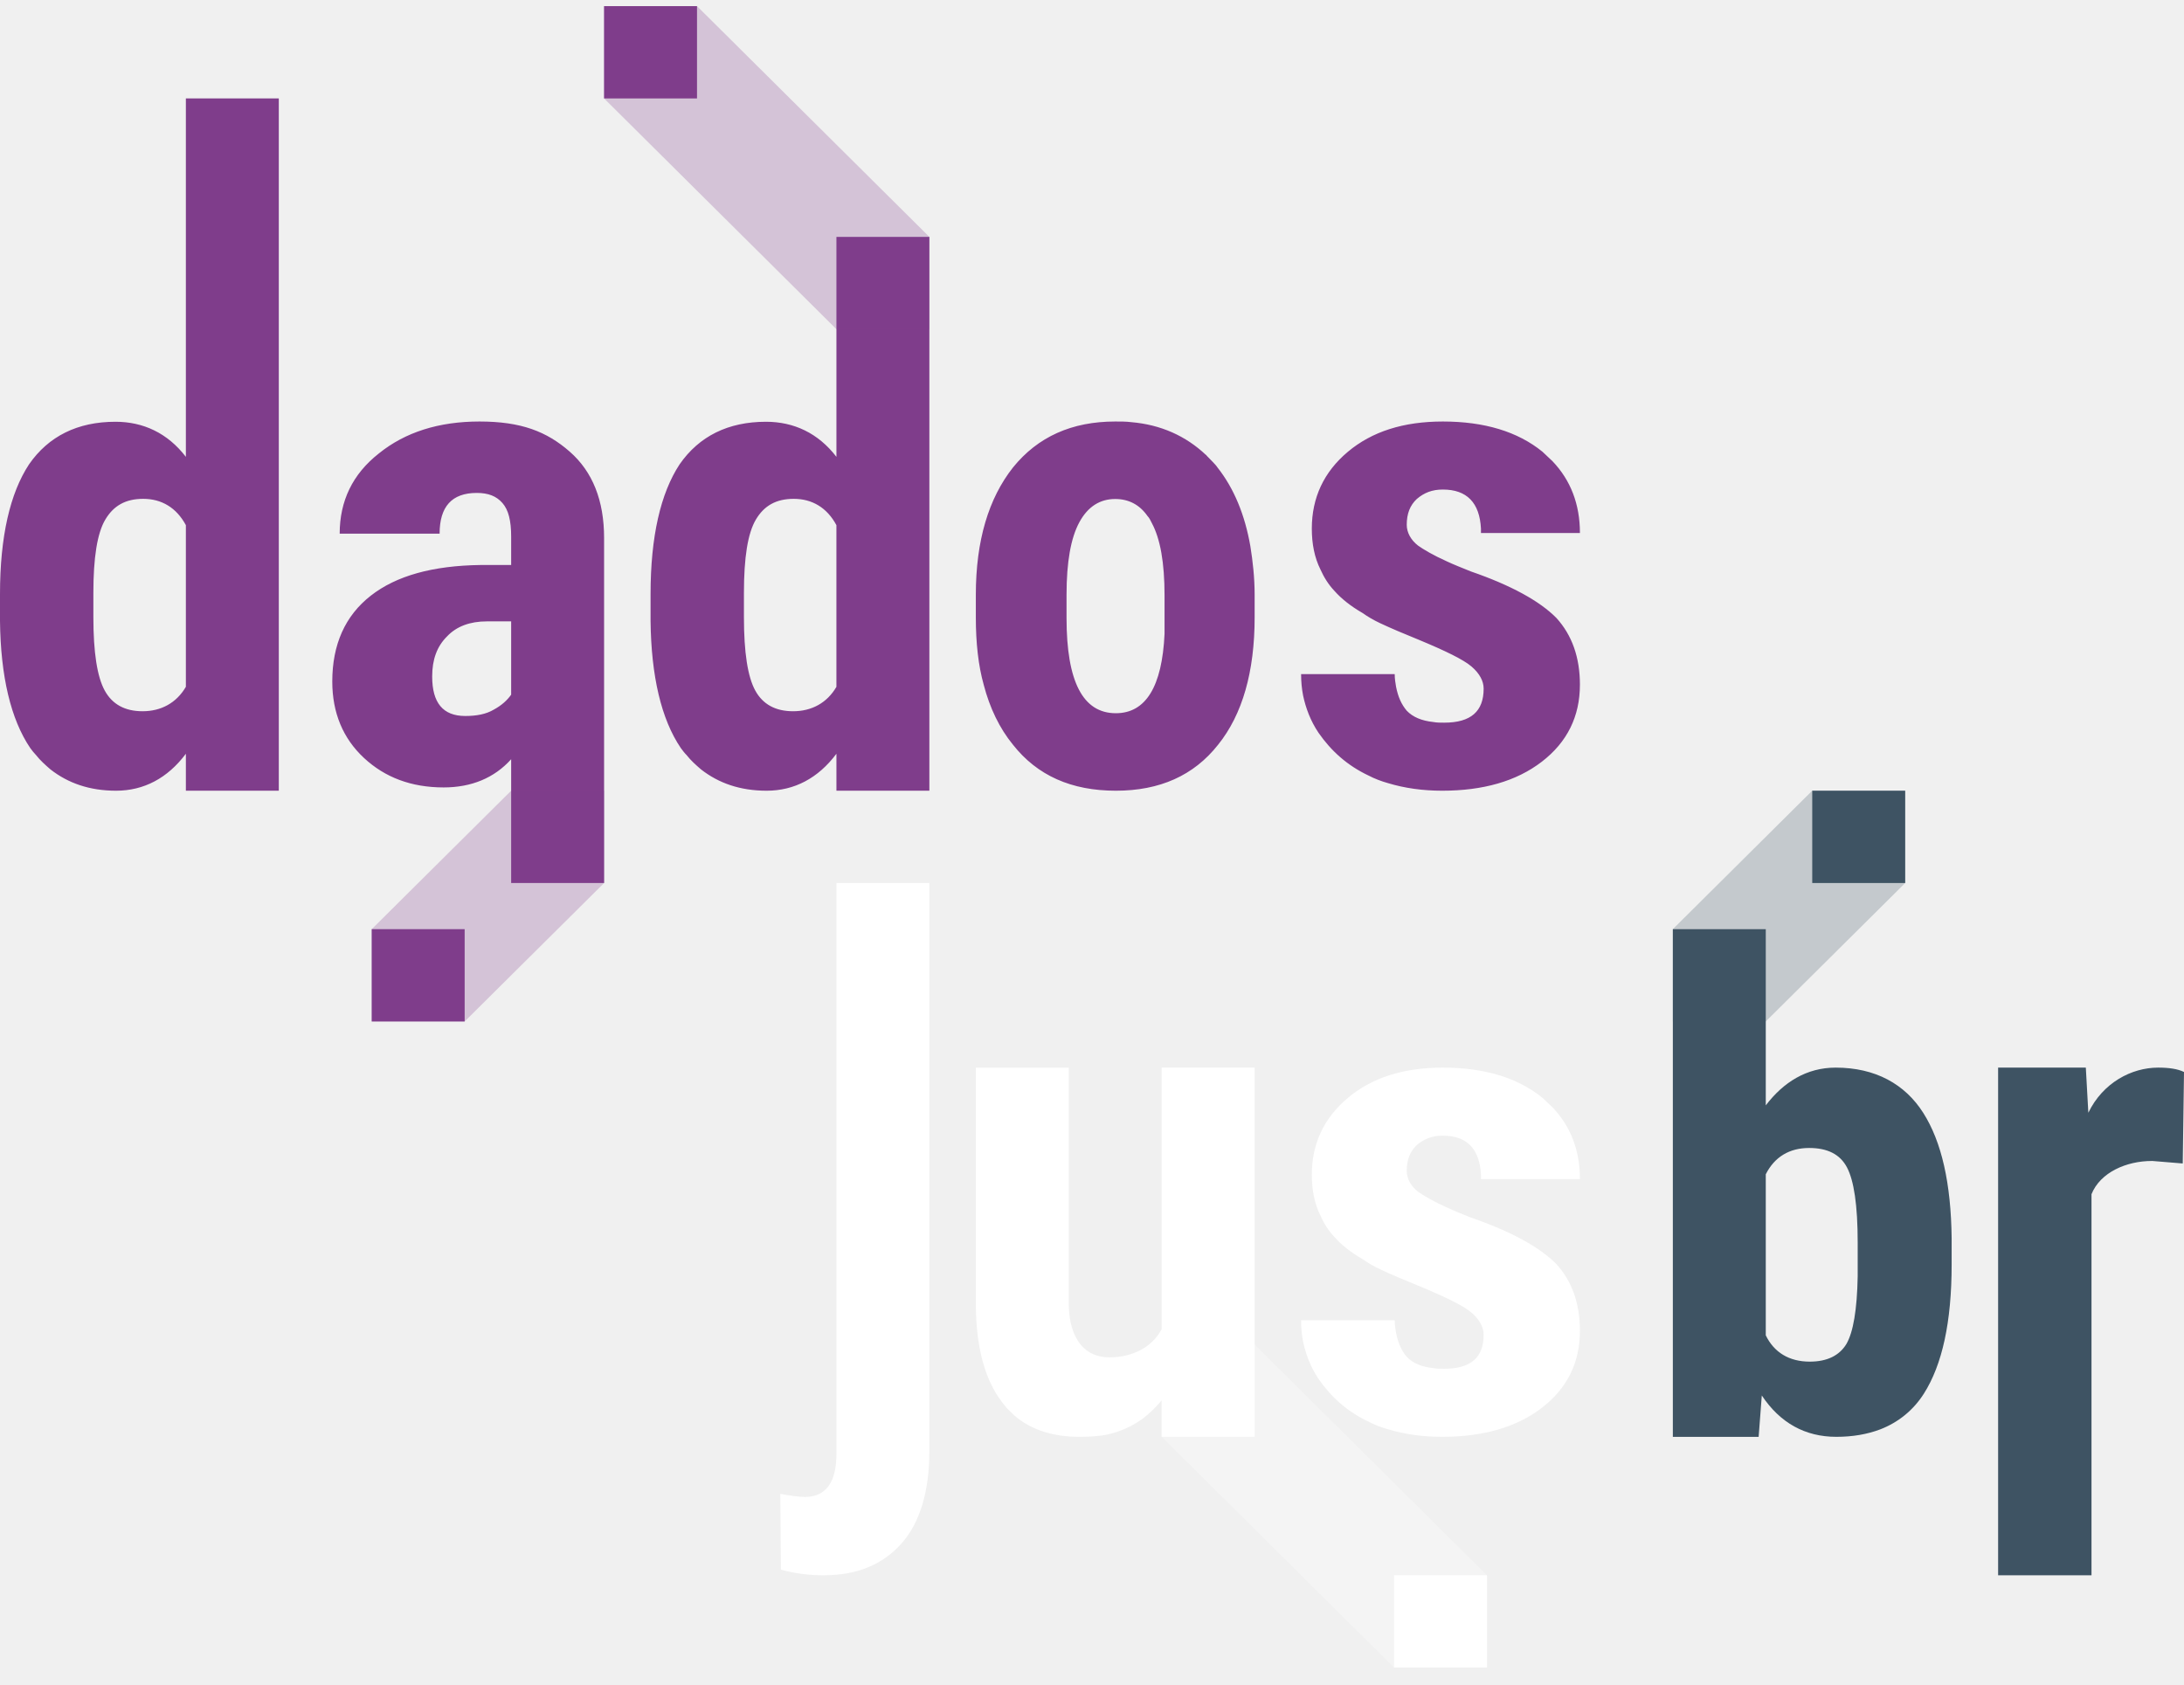
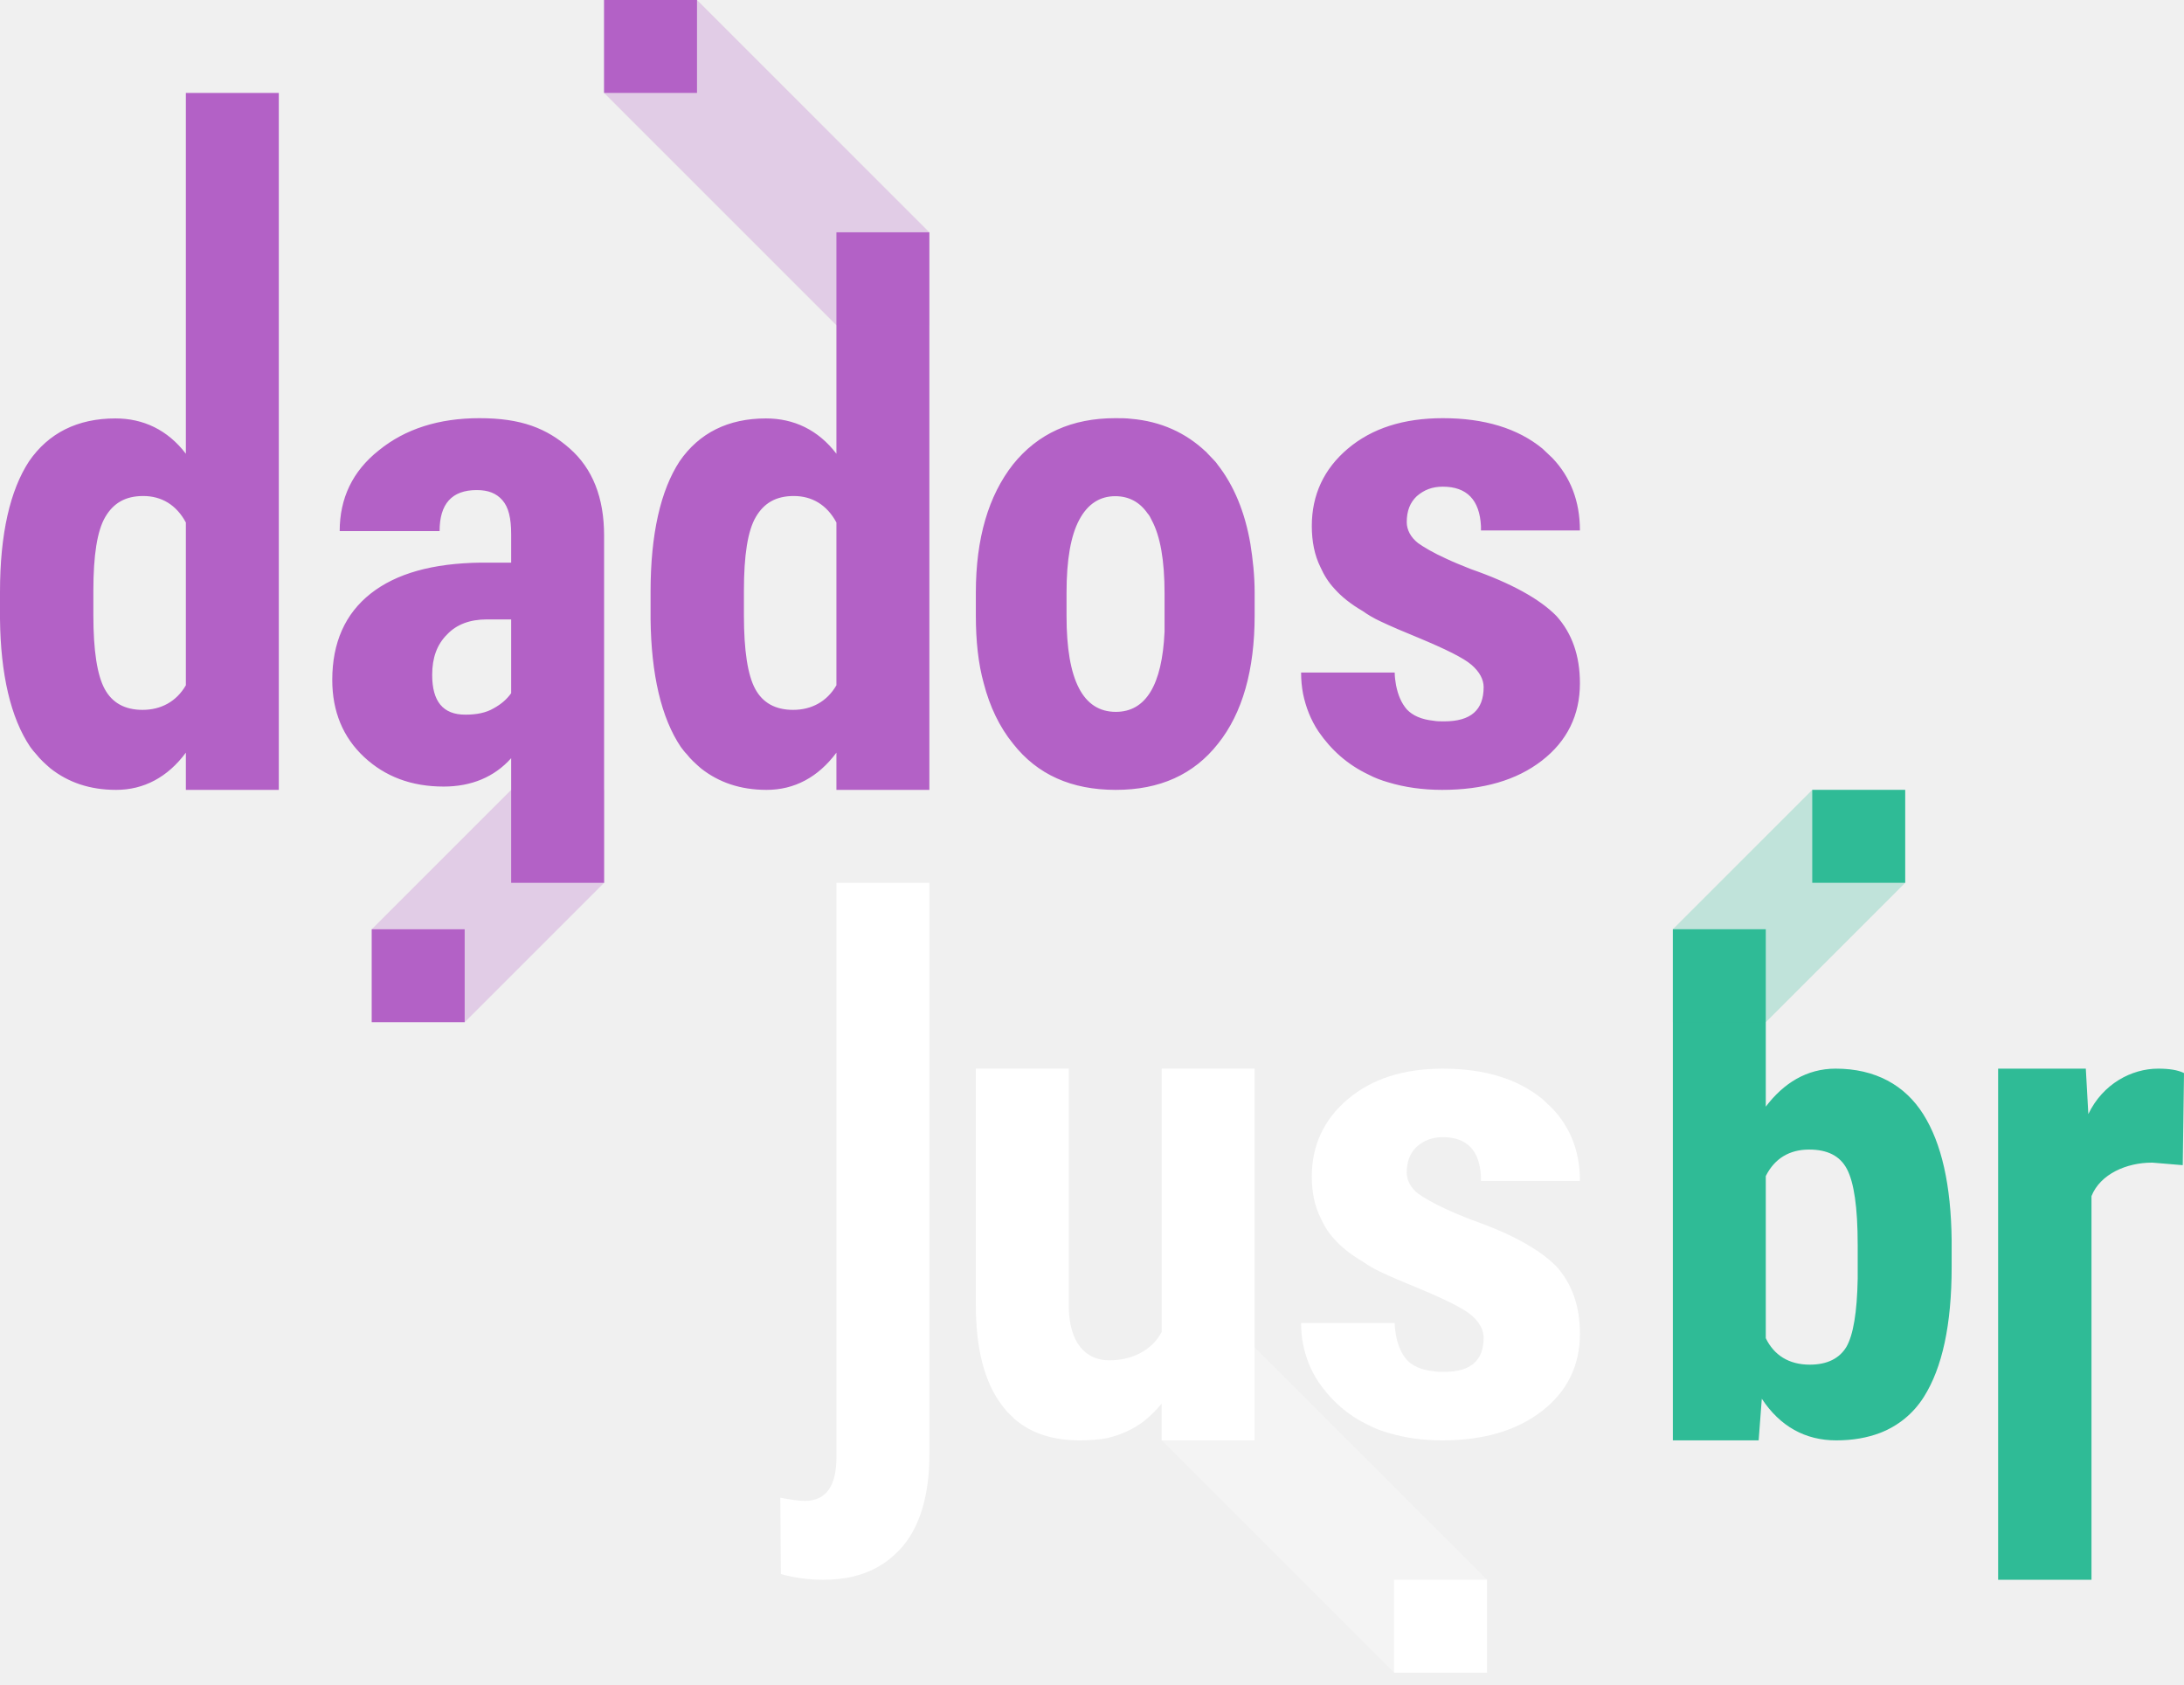
- <svg xmlns="http://www.w3.org/2000/svg" width="105" height="81" fill="none" viewBox="0 0 105 81">
-   <path fill="#fff" d="M75.957 63.996c0 1.515-.61 2.757-1.832 3.696-1.221.939-2.829 1.393-4.79 1.393-.931 0-1.8-.12-2.603-.363-.321-.091-.643-.212-.932-.364-1.029-.484-1.8-1.181-2.411-2.06-.386-.575-.61-1.181-.74-1.787-.064-.333-.096-.667-.096-1.03h4.5c0 .212.033.424.065.606.096.484.257.848.514 1.151.29.303.707.485 1.286.545.16.03.321.03.514.03 1.286 0 1.897-.545 1.897-1.635 0-.364-.193-.727-.579-1.06-.386-.334-1.254-.758-2.572-1.303-.674-.273-1.317-.545-1.832-.788-.321-.151-.578-.303-.836-.485-.578-.333-1.028-.696-1.35-1.06-.289-.303-.514-.666-.675-1.03-.289-.575-.417-1.242-.417-1.969 0-1.484.578-2.726 1.735-3.696 1.157-.97 2.668-1.454 4.565-1.454 1.993 0 3.6.485 4.79 1.454l.481.455c.868.908 1.319 2.06 1.319 3.453H71.2v-.212c-.064-1.242-.675-1.878-1.832-1.878-.514 0-.9.151-1.254.454-.321.303-.482.697-.482 1.242 0 .364.193.727.546 1 .258.182.708.454 1.383.757.321.152.707.303 1.157.485 1.929.666 3.31 1.424 4.114 2.242.74.818 1.126 1.878 1.126 3.21zM60.32 51.333v17.752H55.85V67.33c-.284.339-.569.616-.885.863-.506.37-1.043.616-1.675.77-.38.093-.97.123-1.381.123-1.296 0-2.34-.339-3.13-1.017l-.38-.37c-.062-.092-.157-.184-.22-.277-.854-1.11-1.265-2.712-1.265-4.808v-11.28h4.468v11.403c.032 1.696.811 2.528 1.95 2.528 1.075 0 2.044-.463 2.518-1.356V51.333h4.468zM44.681 42.457v27.32c0 1.929-.454 3.435-1.334 4.43-.91 1.023-2.133 1.536-3.77 1.536-.698 0-1.365-.09-2.033-.271l-.03-3.646c.485.09.88.15 1.183.15 1 0 1.517-.692 1.517-2.078V42.457h4.468z" />
-   <path fill="#fff" d="M71.49 80.18v-4.437L60.32 64.647H55.85v4.438l11.17 11.096h4.468z" opacity=".25" />
-   <path fill="#fff" d="M71.489 75.742H75.927V80.21H71.489z" transform="rotate(90 71.49 75.742)" />
-   <path fill="#7F3D8B" d="M75.957 32.93c0 1.514-.61 2.756-1.832 3.695-1.221.94-2.829 1.394-4.79 1.394-.931 0-1.8-.121-2.603-.364-.321-.09-.643-.212-.932-.363-1.029-.485-1.8-1.182-2.411-2.06-.386-.576-.61-1.182-.74-1.788-.064-.333-.096-.666-.096-1.03h4.5c0 .213.033.425.065.606.096.485.257.849.514 1.152.29.303.707.484 1.286.545.16.03.321.03.514.03 1.286 0 1.897-.545 1.897-1.636 0-.363-.193-.727-.579-1.06-.386-.333-1.254-.757-2.572-1.303-.674-.272-1.317-.545-1.832-.787-.321-.152-.578-.303-.836-.485-.578-.333-1.028-.697-1.35-1.06-.289-.303-.514-.667-.675-1.03-.289-.576-.417-1.242-.417-1.97 0-1.484.578-2.726 1.735-3.695 1.157-.97 2.668-1.454 4.565-1.454 1.993 0 3.6.484 4.79 1.454l.481.454c.868.909 1.319 2.06 1.319 3.454H71.2v-.212c-.064-1.243-.675-1.879-1.832-1.879-.514 0-.9.152-1.254.455-.321.303-.482.697-.482 1.242 0 .363.193.727.546 1 .258.181.708.454 1.383.757.321.151.707.303 1.157.485 1.929.666 3.31 1.423 4.114 2.241.74.818 1.126 1.879 1.126 3.211zM60.114 26.265c-.263-1.515-.79-2.787-1.58-3.787-.059-.09-.146-.182-.234-.273l-.293-.302c0-.03-.03-.03-.03-.03-.965-.91-2.165-1.455-3.599-1.576-.234-.03-.497-.03-.76-.03-2.079 0-3.718.727-4.918 2.211-1.17 1.484-1.785 3.514-1.785 6.12v1.09c0 1.212.117 2.302.38 3.241.293 1.121.761 2.09 1.405 2.878 1.171 1.485 2.81 2.212 4.946 2.212 2.108 0 3.747-.727 4.917-2.212 1.171-1.454 1.756-3.514 1.756-6.119v-1.09c0-.819-.088-1.606-.205-2.333zm-4.126 4.21c-.117 2.545-.907 3.818-2.342 3.818-1.58 0-2.37-1.515-2.37-4.575v-1.12c0-1.576.205-2.727.614-3.484.41-.758.995-1.121 1.727-1.121.644 0 1.17.272 1.551.818.088.09.147.212.205.333.41.757.615 1.909.615 3.484v1.848zM40.213 11.39v10.576c-.88-1.145-2.051-1.687-3.386-1.687-1.82 0-3.215.693-4.155 2.049-.91 1.386-1.395 3.464-1.395 6.236v1.295c.03 2.652.515 4.726 1.456 6.111.09.121.181.242.273.332.212.271.454.482.697.693.85.663 1.88 1.024 3.154 1.024 1.335 0 2.476-.602 3.356-1.777v1.777h4.468V11.391h-4.468zm0 21.633c-.455.783-1.202 1.175-2.082 1.175-.849 0-1.456-.332-1.82-.995-.364-.662-.545-1.837-.545-3.524v-1.175c0-1.687.181-2.862.576-3.525.394-.663.97-.994 1.82-.994.88 0 1.596.421 2.05 1.265v7.773zM27.388 21.713c-1.104-.964-2.326-1.446-4.338-1.446-1.948 0-3.57.512-4.836 1.536-1.266.994-1.883 2.29-1.883 3.856h4.804c0-1.295.584-1.958 1.785-1.958.552 0 .941.15 1.233.482.292.332.422.844.422 1.627v1.356h-1.46c-2.305.03-4.057.512-5.29 1.476-1.234.964-1.85 2.35-1.85 4.127 0 1.507.519 2.742 1.525 3.676 1.006.934 2.272 1.416 3.83 1.416 1.33 0 2.434-.452 3.245-1.356v5.952h4.468V25.87c0-1.807-.552-3.193-1.655-4.157zm-2.813 11.689c-.195.271-.454.512-.844.723-.357.21-.811.301-1.363.301-1.07 0-1.59-.632-1.59-1.898 0-.813.227-1.446.714-1.928.454-.482 1.103-.723 1.915-.723h1.168v3.525zM8.936 4.733v17.233c-.88-1.145-2.05-1.687-3.385-1.687-1.82 0-3.216.693-4.156 2.049C.485 23.713 0 25.792 0 28.564v1.295c.03 2.651.516 4.725 1.456 6.111.09.12.182.241.273.332.212.27.455.482.697.693.85.663 1.881 1.024 3.155 1.024 1.334 0 2.476-.603 3.355-1.777v1.777h4.468V4.733H8.936zm0 28.29c-.455.783-1.202 1.175-2.081 1.175-.85 0-1.456-.332-1.82-.995-.364-.662-.546-1.837-.546-3.524v-1.175c0-1.688.182-2.863.576-3.525.395-.663.97-.994 1.82-.994.88 0 1.596.421 2.051 1.265v7.773z" />
-   <path fill="#7F3D8B" d="M17.872 49.114h4.468l6.703-6.657v-4.438h-4.469l-6.702 6.657v4.438z" opacity=".25" />
-   <path fill="#7F3D8B" d="M22.341 49.114H26.809V53.552H22.341z" transform="rotate(-180 22.34 49.114)" />
-   <path fill="#7F3D8B" d="M29.043.295h4.468L44.68 11.39v4.438h-4.468L29.043 4.733V.295z" opacity=".25" />
-   <path fill="#7F3D8B" d="M0 0H4.468V4.438H0z" transform="matrix(-1 0 0 1 33.51 .295)" />
-   <path fill="#3E5363" d="M105 51.544l-.061 4.398-1.456-.12h-.03c-1.213 0-2.476.542-2.9 1.597v18.324h-4.49v-24.41h4.217l.121 2.17c.698-1.447 2.081-2.17 3.355-2.17.516 0 .941.06 1.244.21zM92.465 53.51c-.88-1.386-2.303-2.177-4.214-2.177-1.395 0-2.508.7-3.358 1.815v-8.472h-4.468v24.41h4.125l.152-1.989c.88 1.326 2.093 1.988 3.58 1.988.788 0 1.485-.12 2.122-.361.85-.332 1.575-.904 2.091-1.717.88-1.386 1.334-3.435 1.334-6.207v-1.265c-.03-2.651-.485-4.64-1.364-6.025zm-5.458 11.96c-1 0-1.72-.452-2.114-1.265v-7.743c.425-.843 1.144-1.265 2.084-1.265.88 0 1.486.301 1.82.934.333.632.515 1.807.515 3.615v1.627c-.03 1.597-.212 2.681-.546 3.254-.333.542-.91.843-1.759.843z" />
-   <path fill="#3E5363" d="M91.596 38.018h-4.469l-6.702 6.657v4.438h4.468l6.703-6.657v-4.438z" opacity=".25" />
-   <path fill="#3E5363" d="M87.127 38.019H91.595V42.457H87.127z" />
+ <svg xmlns="http://www.w3.org/2000/svg" width="140" height="108" fill="none" viewBox="0 0 140 108">
+   <path fill="#fff" d="M101.277 85.509c0 2.033-.815 3.7-2.443 4.96-1.629 1.262-3.772 1.872-6.386 1.872-1.243 0-2.4-.163-3.472-.488-.429-.122-.857-.285-1.243-.488-1.371-.651-2.4-1.586-3.214-2.766-.515-.772-.815-1.586-.986-2.399-.086-.447-.129-.895-.129-1.383h6c0 .285.044.57.086.814.129.65.343 1.138.686 1.545.386.407.943.65 1.714.732.215.04.429.04.686.04 1.715 0 2.529-.731 2.529-2.195 0-.488-.257-.976-.772-1.424-.514-.447-1.671-1.016-3.428-1.748-.9-.366-1.758-.732-2.443-1.057-.429-.204-.772-.407-1.115-.651-.771-.447-1.371-.935-1.8-1.423-.385-.407-.685-.895-.9-1.383-.386-.773-.557-1.667-.557-2.643 0-1.993.772-3.66 2.314-4.961 1.543-1.302 3.558-1.952 6.087-1.952 2.657 0 4.8.65 6.385 1.952.215.203.43.406.643.61 1.158 1.22 1.758 2.765 1.758 4.636h-6.344v-.285c-.085-1.668-.9-2.521-2.443-2.521-.685 0-1.2.203-1.671.61-.429.406-.643.935-.643 1.667 0 .488.257.976.729 1.342.343.244.943.61 1.843 1.016.428.204.942.407 1.543.651 2.571.895 4.414 1.911 5.486 3.01.985 1.097 1.5 2.52 1.5 4.31zM80.425 68.51v23.83h-5.957v-2.358c-.38.456-.76.828-1.18 1.159-.675.496-1.392.827-2.235 1.034-.505.124-1.292.166-1.84.166-1.728 0-3.12-.456-4.173-1.366l-.506-.496c-.084-.124-.21-.248-.295-.373-1.138-1.489-1.686-3.64-1.686-6.453V68.51h5.957v15.307c.042 2.276 1.082 3.392 2.6 3.392 1.433 0 2.725-.62 3.358-1.82V68.51h5.957zM59.575 56.596v36.673c0 2.588-.607 4.61-1.78 5.945-1.213 1.375-2.843 2.063-5.027 2.063-.93 0-1.82-.122-2.71-.364l-.04-4.894c.647.121 1.173.202 1.578.202 1.334 0 2.022-.93 2.022-2.79V56.596h5.957z" />
+   <path fill="#fff" d="M95.319 107.234v-5.958L80.425 86.383h-5.957v5.957l14.893 14.894h5.958z" opacity=".25" />
+   <path fill="#fff" d="M95.319 101.276H101.276V107.233H95.319z" transform="rotate(90 95.319 101.276)" />
+   <path fill="#B361C6" d="M101.277 43.807c0 2.033-.815 3.7-2.443 4.96-1.629 1.261-3.772 1.871-6.386 1.871-1.243 0-2.4-.162-3.472-.488-.429-.122-.857-.284-1.243-.488-1.371-.65-2.4-1.585-3.214-2.765-.515-.773-.815-1.586-.986-2.4-.086-.446-.129-.894-.129-1.382h6c0 .285.044.57.086.814.129.65.343 1.138.686 1.545.386.407.943.65 1.714.732.215.04.429.04.686.04 1.715 0 2.529-.731 2.529-2.195 0-.488-.257-.976-.772-1.424-.514-.447-1.671-1.016-3.428-1.748-.9-.366-1.758-.732-2.443-1.058-.429-.203-.772-.406-1.115-.65-.771-.447-1.371-.935-1.8-1.423-.385-.407-.685-.895-.9-1.383-.386-.773-.557-1.667-.557-2.643 0-1.993.772-3.66 2.314-4.962 1.543-1.3 3.558-1.951 6.087-1.951 2.657 0 4.8.65 6.385 1.951l.643.61c1.158 1.22 1.758 2.766 1.758 4.636h-6.344v-.284c-.085-1.668-.9-2.522-2.443-2.522-.685 0-1.2.204-1.671.61-.429.407-.643.936-.643 1.668 0 .488.257.976.729 1.342.343.244.943.61 1.843 1.016.428.204.942.407 1.543.65 2.571.896 4.414 1.912 5.486 3.01.985 1.098 1.5 2.521 1.5 4.31zM80.152 34.86c-.35-2.033-1.053-3.74-2.107-5.083-.078-.122-.195-.244-.312-.366l-.39-.407c0-.04-.04-.04-.04-.04-1.287-1.22-2.887-1.952-4.799-2.115-.312-.04-.663-.04-1.015-.04-2.77 0-4.956.976-6.555 2.968-1.561 1.993-2.38 4.717-2.38 8.215v1.464c0 1.626.155 3.09.506 4.35.39 1.505 1.015 2.806 1.874 3.864 1.56 1.992 3.746 2.968 6.594 2.968 2.81 0 4.995-.976 6.556-2.968 1.561-1.952 2.342-4.717 2.342-8.215v-1.463c0-1.098-.118-2.156-.274-3.132zm-5.502 5.653c-.156 3.416-1.21 5.124-3.122 5.124-2.107 0-3.16-2.034-3.16-6.14v-1.505c0-2.115.273-3.66.82-4.677.545-1.017 1.326-1.505 2.301-1.505.859 0 1.561.366 2.069 1.098.117.122.195.285.273.448.546 1.016.82 2.562.82 4.676v2.48zM53.617 14.894V29.09c-1.173-1.537-2.735-2.265-4.514-2.265-2.427 0-4.287.93-5.54 2.75-1.214 1.86-1.86 4.65-1.86 8.371v1.74c.04 3.558.687 6.342 1.94 8.202.122.162.243.324.364.445.283.364.607.647.93.93 1.133.89 2.508 1.375 4.206 1.375 1.78 0 3.301-.809 4.474-2.386v2.386h5.958V14.894h-5.958zm0 29.037c-.607 1.052-1.602 1.578-2.775 1.578-1.133 0-1.941-.445-2.427-1.335-.485-.89-.728-2.467-.728-4.731v-1.578c0-2.264.243-3.842.769-4.731.525-.89 1.294-1.335 2.426-1.335 1.173 0 2.128.566 2.735 1.699V43.93zM36.517 28.75c-1.471-1.294-3.101-1.941-5.784-1.941-2.597 0-4.76.687-6.448 2.062-1.688 1.335-2.51 3.074-2.51 5.177h6.404c0-1.74.78-2.63 2.38-2.63.736 0 1.255.203 1.645.648.39.445.563 1.132.563 2.184v1.82h-1.948c-3.072.04-5.41.687-7.054 1.981-1.644 1.294-2.466 3.155-2.466 5.54 0 2.023.692 3.68 2.034 4.934 1.341 1.254 3.029 1.901 5.106 1.901 1.774 0 3.246-.607 4.328-1.82v7.99h5.957V34.33c0-2.427-.736-4.287-2.207-5.581zm-3.75 15.69c-.26.365-.606.688-1.126.971-.476.283-1.081.405-1.817.405-1.428 0-2.12-.85-2.12-2.548 0-1.092.302-1.941.951-2.588.606-.647 1.472-.97 2.554-.97h1.558v4.73zM11.915 5.958V29.09c-1.173-1.537-2.735-2.265-4.514-2.265-2.427 0-4.287.93-5.54 2.75C.646 31.435 0 34.225 0 37.946v1.74c.04 3.558.687 6.342 1.941 8.202.121.162.243.324.364.445.283.364.607.647.93.93 1.133.89 2.508 1.375 4.206 1.375 1.78 0 3.301-.808 4.474-2.386v2.386h5.957V5.958h-5.957zm0 37.973c-.607 1.052-1.603 1.578-2.775 1.578-1.133 0-1.942-.445-2.427-1.335-.485-.89-.728-2.467-.728-4.731v-1.578c0-2.264.243-3.842.769-4.731.525-.89 1.294-1.335 2.426-1.335 1.173 0 2.128.566 2.735 1.699v10.434z" />
+   <path fill="#B361C6" d="M23.83 65.532h5.957l8.936-8.936v-5.958h-5.957l-8.936 8.936v5.958z" opacity=".25" />
+   <path fill="#B361C6" d="M29.787 65.532H35.744V71.489H29.787z" transform="rotate(-180 29.787 65.532)" />
+   <path fill="#B361C6" d="M38.723 0h5.958l14.893 14.894v5.957h-5.957L38.723 5.957V0z" opacity=".25" />
+   <path fill="#B361C6" d="M0 0H5.957V5.957H0z" transform="matrix(-1 0 0 1 44.68 0)" />
+   <path fill="#2FBB96" d="M140 68.793l-.081 5.905-1.941-.162h-.041c-1.617 0-3.301.728-3.867 2.144v24.596h-5.985V68.51h5.621l.162 2.912c.93-1.941 2.775-2.912 4.474-2.912.687 0 1.253.081 1.658.283zM123.286 71.432c-1.172-1.86-3.07-2.922-5.618-2.922-1.86 0-3.344.94-4.477 2.437V59.574h-5.957V92.34h5.5l.202-2.669c1.173 1.78 2.791 2.67 4.772 2.67 1.052 0 1.982-.162 2.831-.486 1.132-.445 2.1-1.213 2.788-2.305 1.173-1.86 1.779-4.61 1.779-8.33v-1.7c-.04-3.558-.647-6.227-1.82-8.088zm-7.276 16.055c-1.335 0-2.293-.606-2.819-1.698V75.396c.567-1.133 1.525-1.699 2.778-1.699 1.173 0 1.982.404 2.427 1.254.445.849.687 2.426.687 4.853v2.183c-.04 2.144-.283 3.6-.728 4.368-.445.728-1.213 1.132-2.345 1.132z" />
+   <path fill="#2FBB96" d="M122.128 50.638h-5.957l-8.937 8.936v5.958h5.958l8.936-8.936v-5.958z" opacity=".25" />
+   <path fill="#2FBB96" d="M116.17 50.638H122.127V56.595H116.17z" />
</svg>
